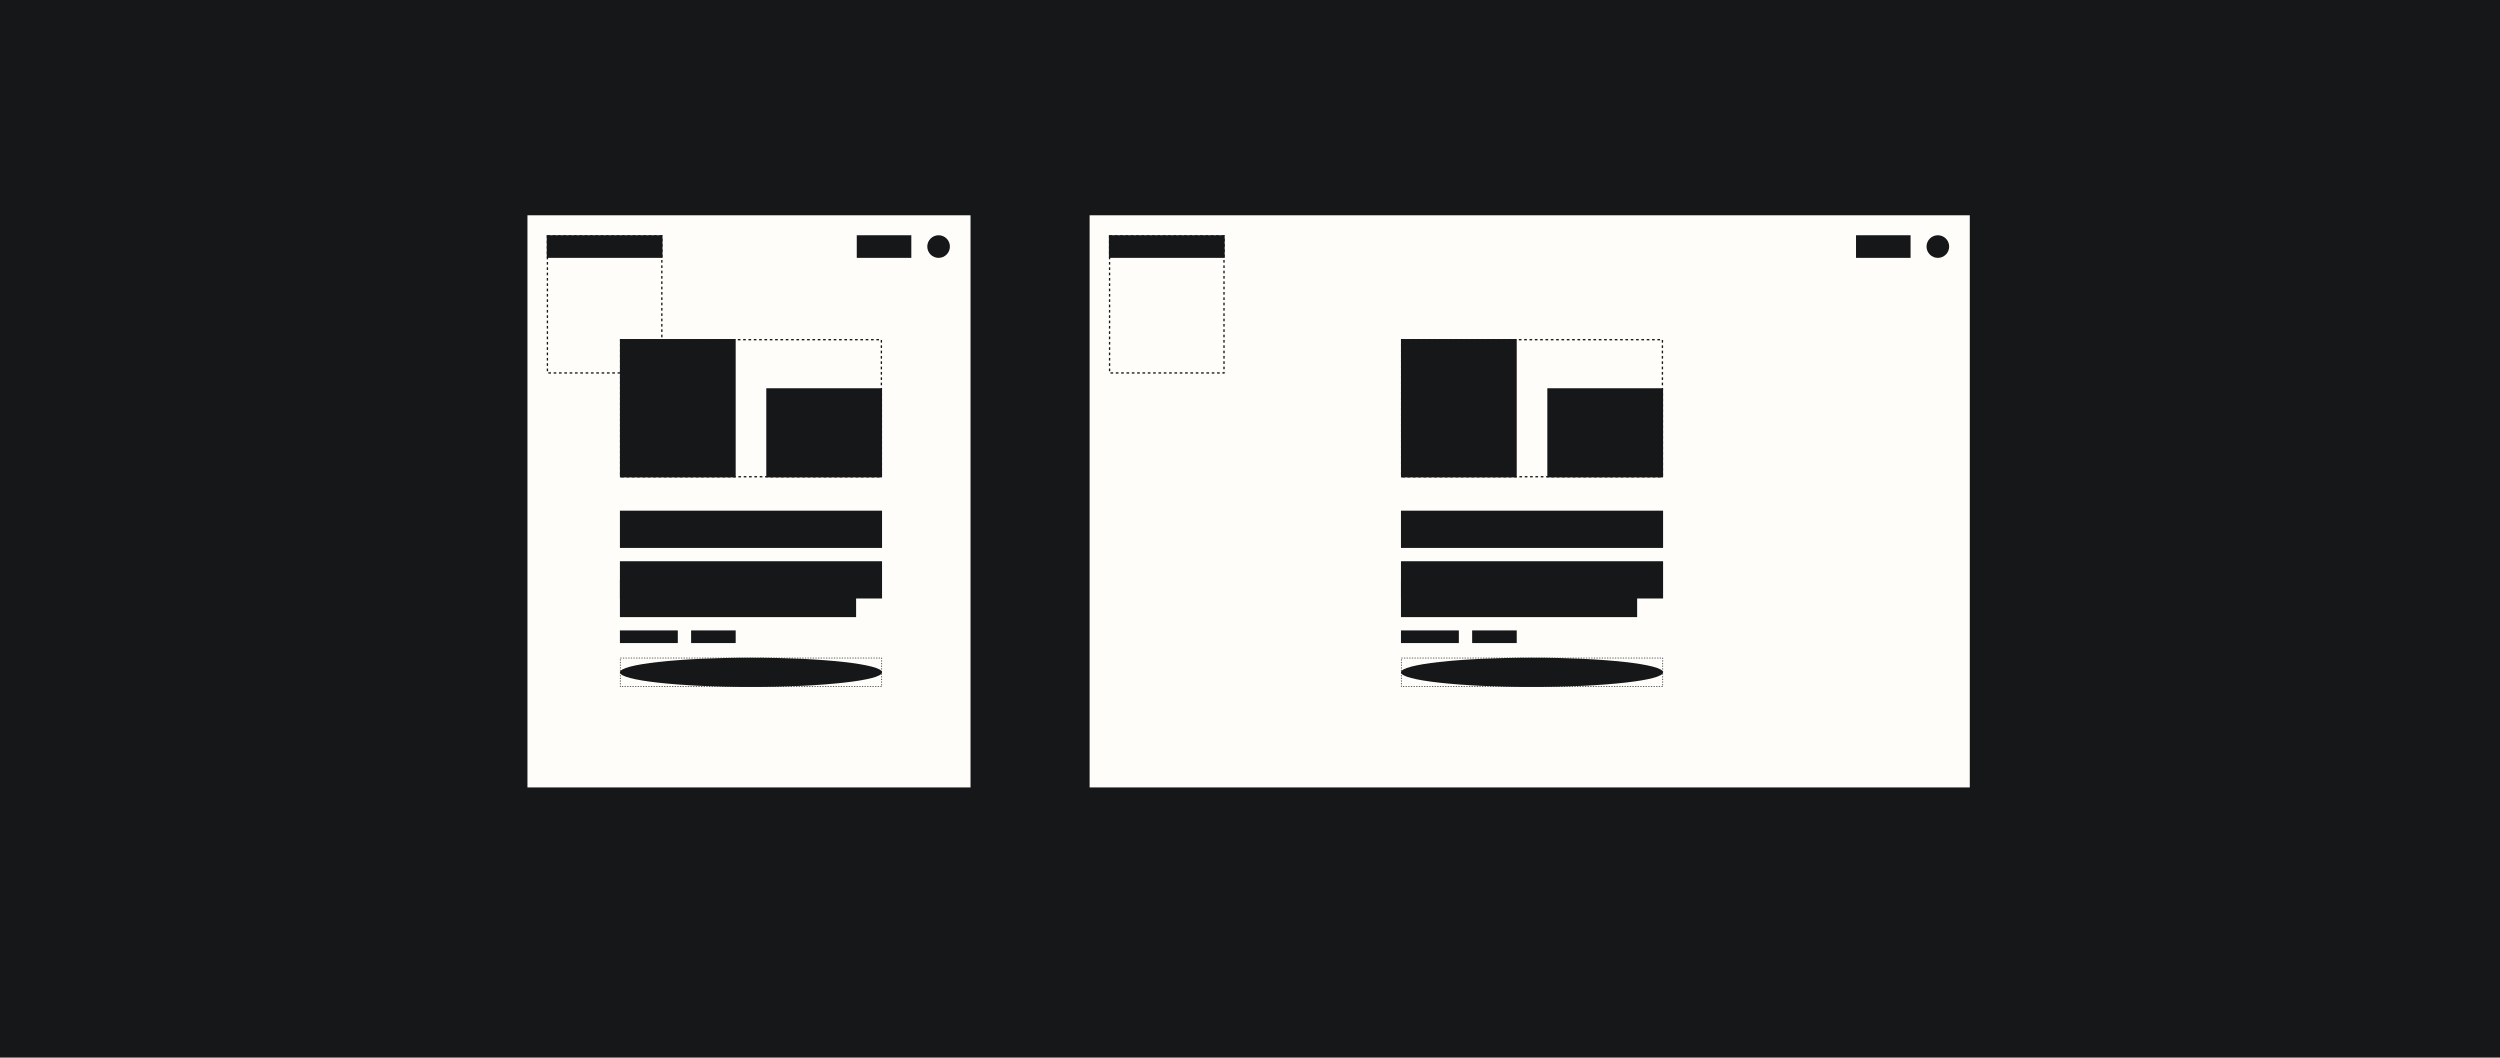
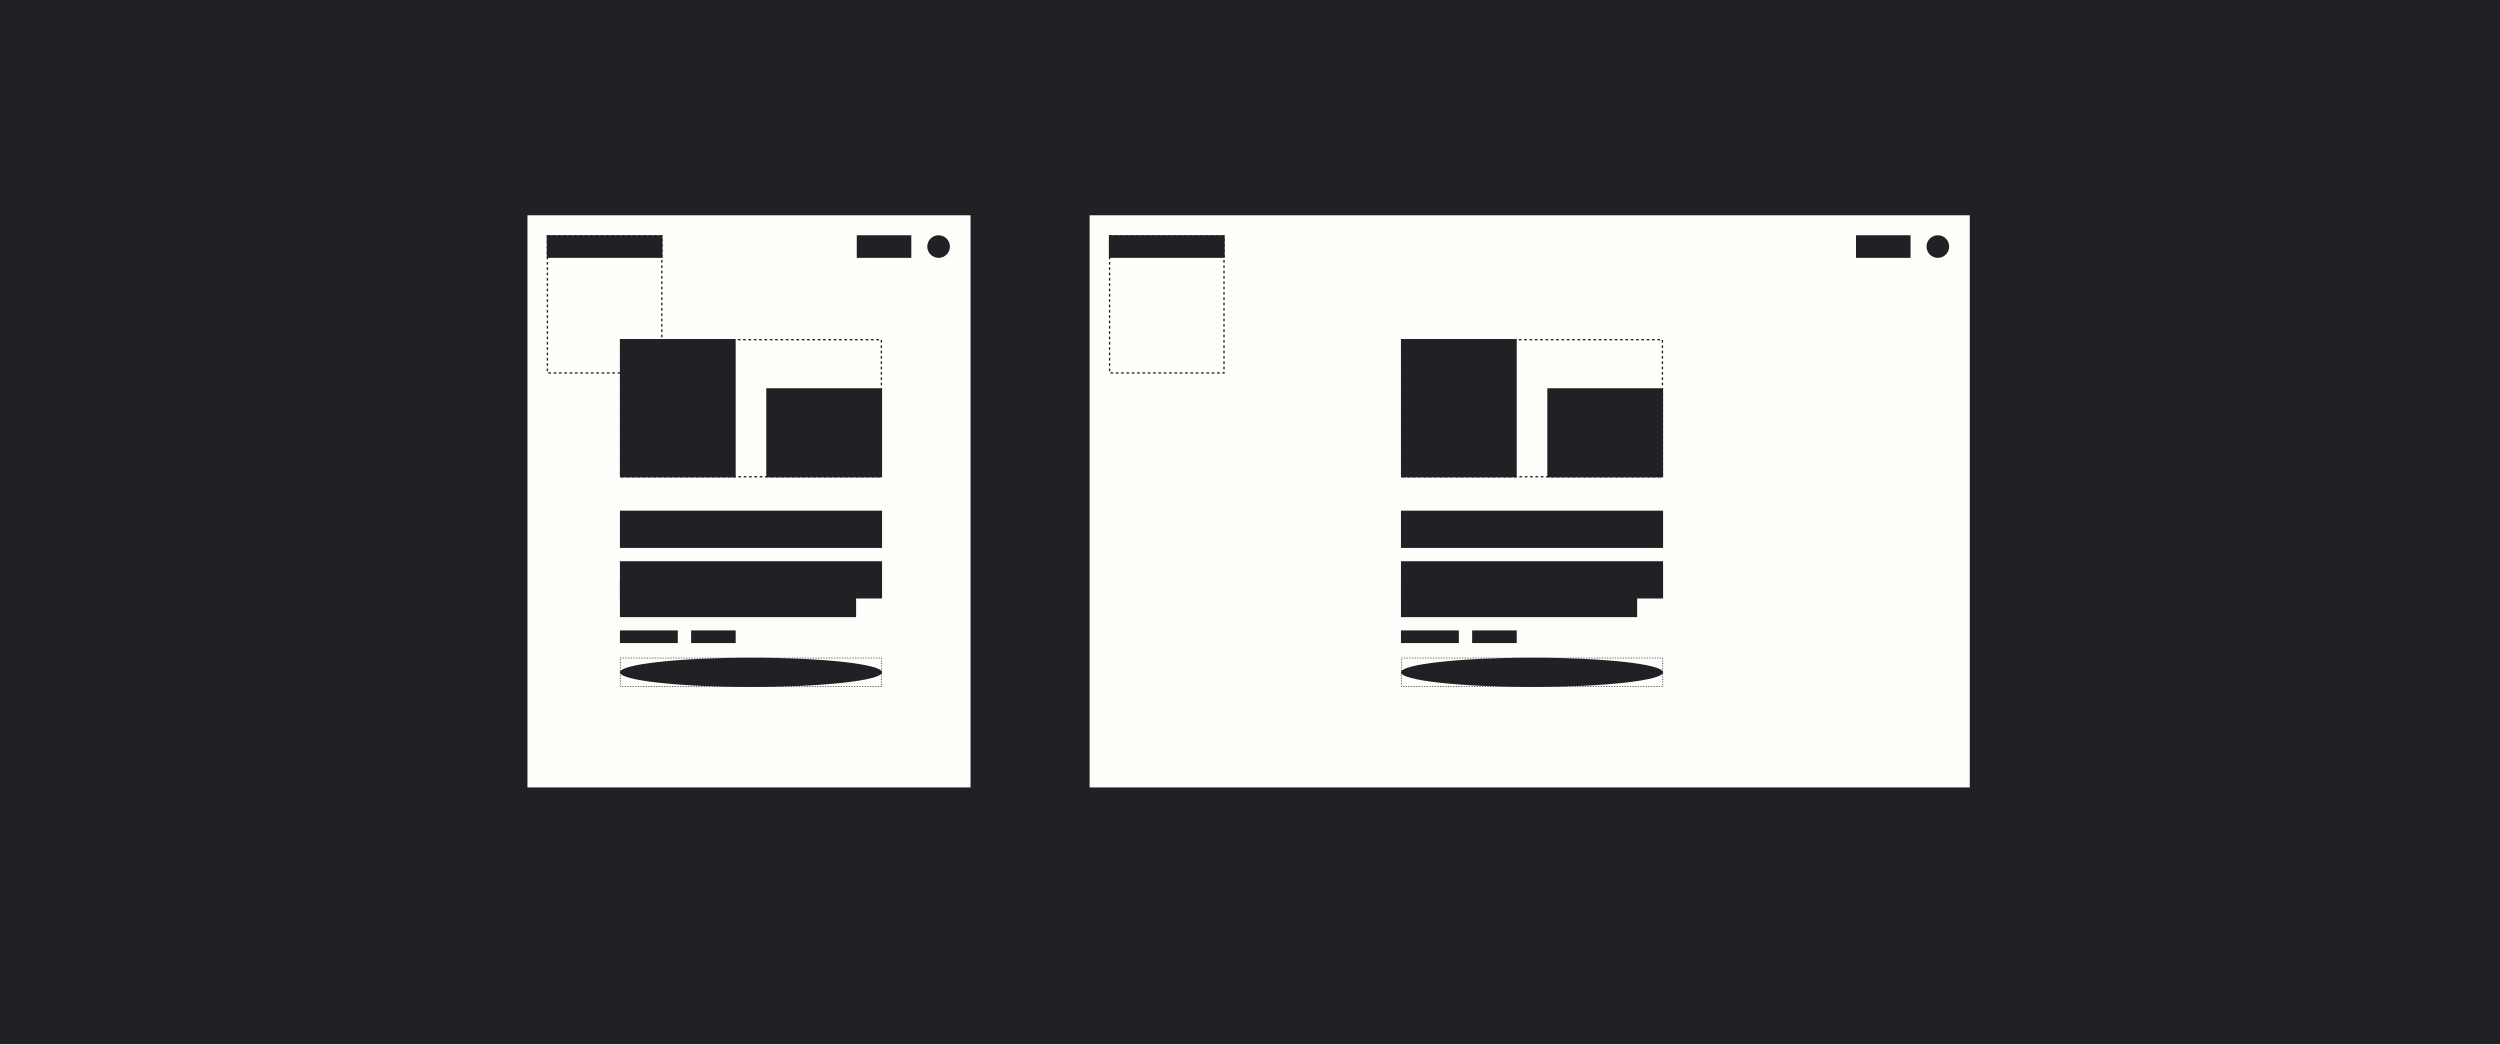
- <svg xmlns="http://www.w3.org/2000/svg" width="929" height="393" viewBox="0 0 929 393" fill="none">
-   <rect width="929" height="393" fill="#161719" />
+ <svg xmlns="http://www.w3.org/2000/svg" width="929" height="388" viewBox="0 0 929 388" fill="none">
+   <rect width="929" height="388" fill="#202124" />
  <rect width="164.648" height="212.608" transform="translate(196 80)" fill="#FEFDFA" />
-   <rect x="203.417" y="87.664" width="42.522" height="50.927" stroke="#161719" stroke-width="0.494" stroke-dasharray="0.99 0.99" />
-   <rect x="203.169" y="87.417" width="43.016" height="8.405" fill="#161719" />
-   <rect x="230.363" y="125.983" width="43.016" height="51.422" fill="#161719" />
-   <rect x="230.61" y="126.23" width="96.91" height="50.927" stroke="#161719" stroke-width="0.494" stroke-dasharray="0.99 0.99" />
-   <rect x="230.363" y="189.765" width="97.404" height="13.844" fill="#161719" />
-   <rect x="230.487" y="244.524" width="97.157" height="10.63" stroke="#161719" stroke-width="0.247" stroke-dasharray="0.49 0.49" />
-   <rect x="230.363" y="208.554" width="97.404" height="13.844" fill="#161719" />
-   <rect x="230.363" y="215.476" width="87.763" height="13.844" fill="#161719" />
-   <rect x="230.363" y="234.265" width="21.508" height="4.697" fill="#161719" />
-   <rect x="256.816" y="234.265" width="16.564" height="4.697" fill="#161719" />
-   <rect x="284.751" y="144.277" width="43.016" height="33.127" fill="#161719" />
-   <rect x="318.374" y="87.417" width="20.272" height="8.405" fill="#161719" />
-   <circle cx="348.781" cy="91.62" r="4.203" fill="#161719" />
-   <ellipse cx="279.065" cy="249.839" rx="48.702" ry="5.439" fill="#161719" />
+   <rect x="203.417" y="87.664" width="42.522" height="50.927" stroke="#202124" stroke-width="0.494" stroke-dasharray="0.99 0.99" />
+   <rect x="203.169" y="87.417" width="43.016" height="8.405" fill="#202124" />
+   <rect x="230.363" y="125.983" width="43.016" height="51.422" fill="#202124" />
+   <rect x="230.61" y="126.23" width="96.91" height="50.927" stroke="#202124" stroke-width="0.494" stroke-dasharray="0.99 0.99" />
+   <rect x="230.363" y="189.765" width="97.404" height="13.844" fill="#202124" />
+   <rect x="230.487" y="244.524" width="97.157" height="10.63" stroke="#202124" stroke-width="0.247" stroke-dasharray="0.49 0.49" />
+   <rect x="230.363" y="208.554" width="97.404" height="13.844" fill="#202124" />
+   <rect x="230.363" y="215.476" width="87.763" height="13.844" fill="#202124" />
+   <rect x="230.363" y="234.265" width="21.508" height="4.697" fill="#202124" />
+   <rect x="256.816" y="234.265" width="16.564" height="4.697" fill="#202124" />
+   <rect x="284.751" y="144.277" width="43.016" height="33.127" fill="#202124" />
+   <rect x="318.374" y="87.417" width="20.272" height="8.405" fill="#202124" />
+   <circle cx="348.781" cy="91.62" r="4.203" fill="#202124" />
+   <ellipse cx="279.065" cy="249.839" rx="48.702" ry="5.439" fill="#202124" />
  <rect width="327.07" height="212.608" transform="translate(404.9 80)" fill="#FEFDFA" />
-   <rect x="412.316" y="87.664" width="42.522" height="50.927" stroke="#161719" stroke-width="0.494" stroke-dasharray="0.99 0.99" />
-   <rect x="412.069" y="87.417" width="43.016" height="8.405" fill="#161719" />
-   <rect x="520.598" y="125.983" width="43.016" height="51.422" fill="#161719" />
-   <rect x="520.845" y="126.23" width="96.91" height="50.927" stroke="#161719" stroke-width="0.494" stroke-dasharray="0.99 0.99" />
-   <rect x="520.598" y="189.765" width="97.404" height="13.844" fill="#161719" />
-   <rect x="520.722" y="244.524" width="97.157" height="10.63" stroke="#161719" stroke-width="0.247" stroke-dasharray="0.49 0.49" />
-   <rect x="520.598" y="208.554" width="97.404" height="13.844" fill="#161719" />
-   <rect x="520.598" y="215.476" width="87.763" height="13.844" fill="#161719" />
-   <rect x="520.598" y="234.265" width="21.508" height="4.697" fill="#161719" />
-   <rect x="547.051" y="234.265" width="16.564" height="4.697" fill="#161719" />
-   <rect x="574.986" y="144.277" width="43.016" height="33.127" fill="#161719" />
-   <rect x="689.696" y="87.417" width="20.272" height="8.405" fill="#161719" />
-   <circle cx="720.104" cy="91.62" r="4.203" fill="#161719" />
-   <ellipse cx="569.3" cy="249.839" rx="48.702" ry="5.439" fill="#161719" />
+   <rect x="412.316" y="87.664" width="42.522" height="50.927" stroke="#202124" stroke-width="0.494" stroke-dasharray="0.99 0.99" />
+   <rect x="412.069" y="87.417" width="43.016" height="8.405" fill="#202124" />
+   <rect x="520.598" y="125.983" width="43.016" height="51.422" fill="#202124" />
+   <rect x="520.845" y="126.23" width="96.91" height="50.927" stroke="#202124" stroke-width="0.494" stroke-dasharray="0.99 0.99" />
+   <rect x="520.598" y="189.765" width="97.404" height="13.844" fill="#202124" />
+   <rect x="520.722" y="244.524" width="97.157" height="10.63" stroke="#202124" stroke-width="0.247" stroke-dasharray="0.49 0.49" />
+   <rect x="520.598" y="208.554" width="97.404" height="13.844" fill="#202124" />
+   <rect x="520.598" y="215.476" width="87.763" height="13.844" fill="#202124" />
+   <rect x="520.598" y="234.265" width="21.508" height="4.697" fill="#202124" />
+   <rect x="547.05" y="234.265" width="16.564" height="4.697" fill="#202124" />
+   <rect x="574.986" y="144.277" width="43.016" height="33.127" fill="#202124" />
+   <rect x="689.696" y="87.417" width="20.272" height="8.405" fill="#202124" />
+   <circle cx="720.104" cy="91.62" r="4.203" fill="#202124" />
+   <ellipse cx="569.3" cy="249.839" rx="48.702" ry="5.439" fill="#202124" />
</svg>
